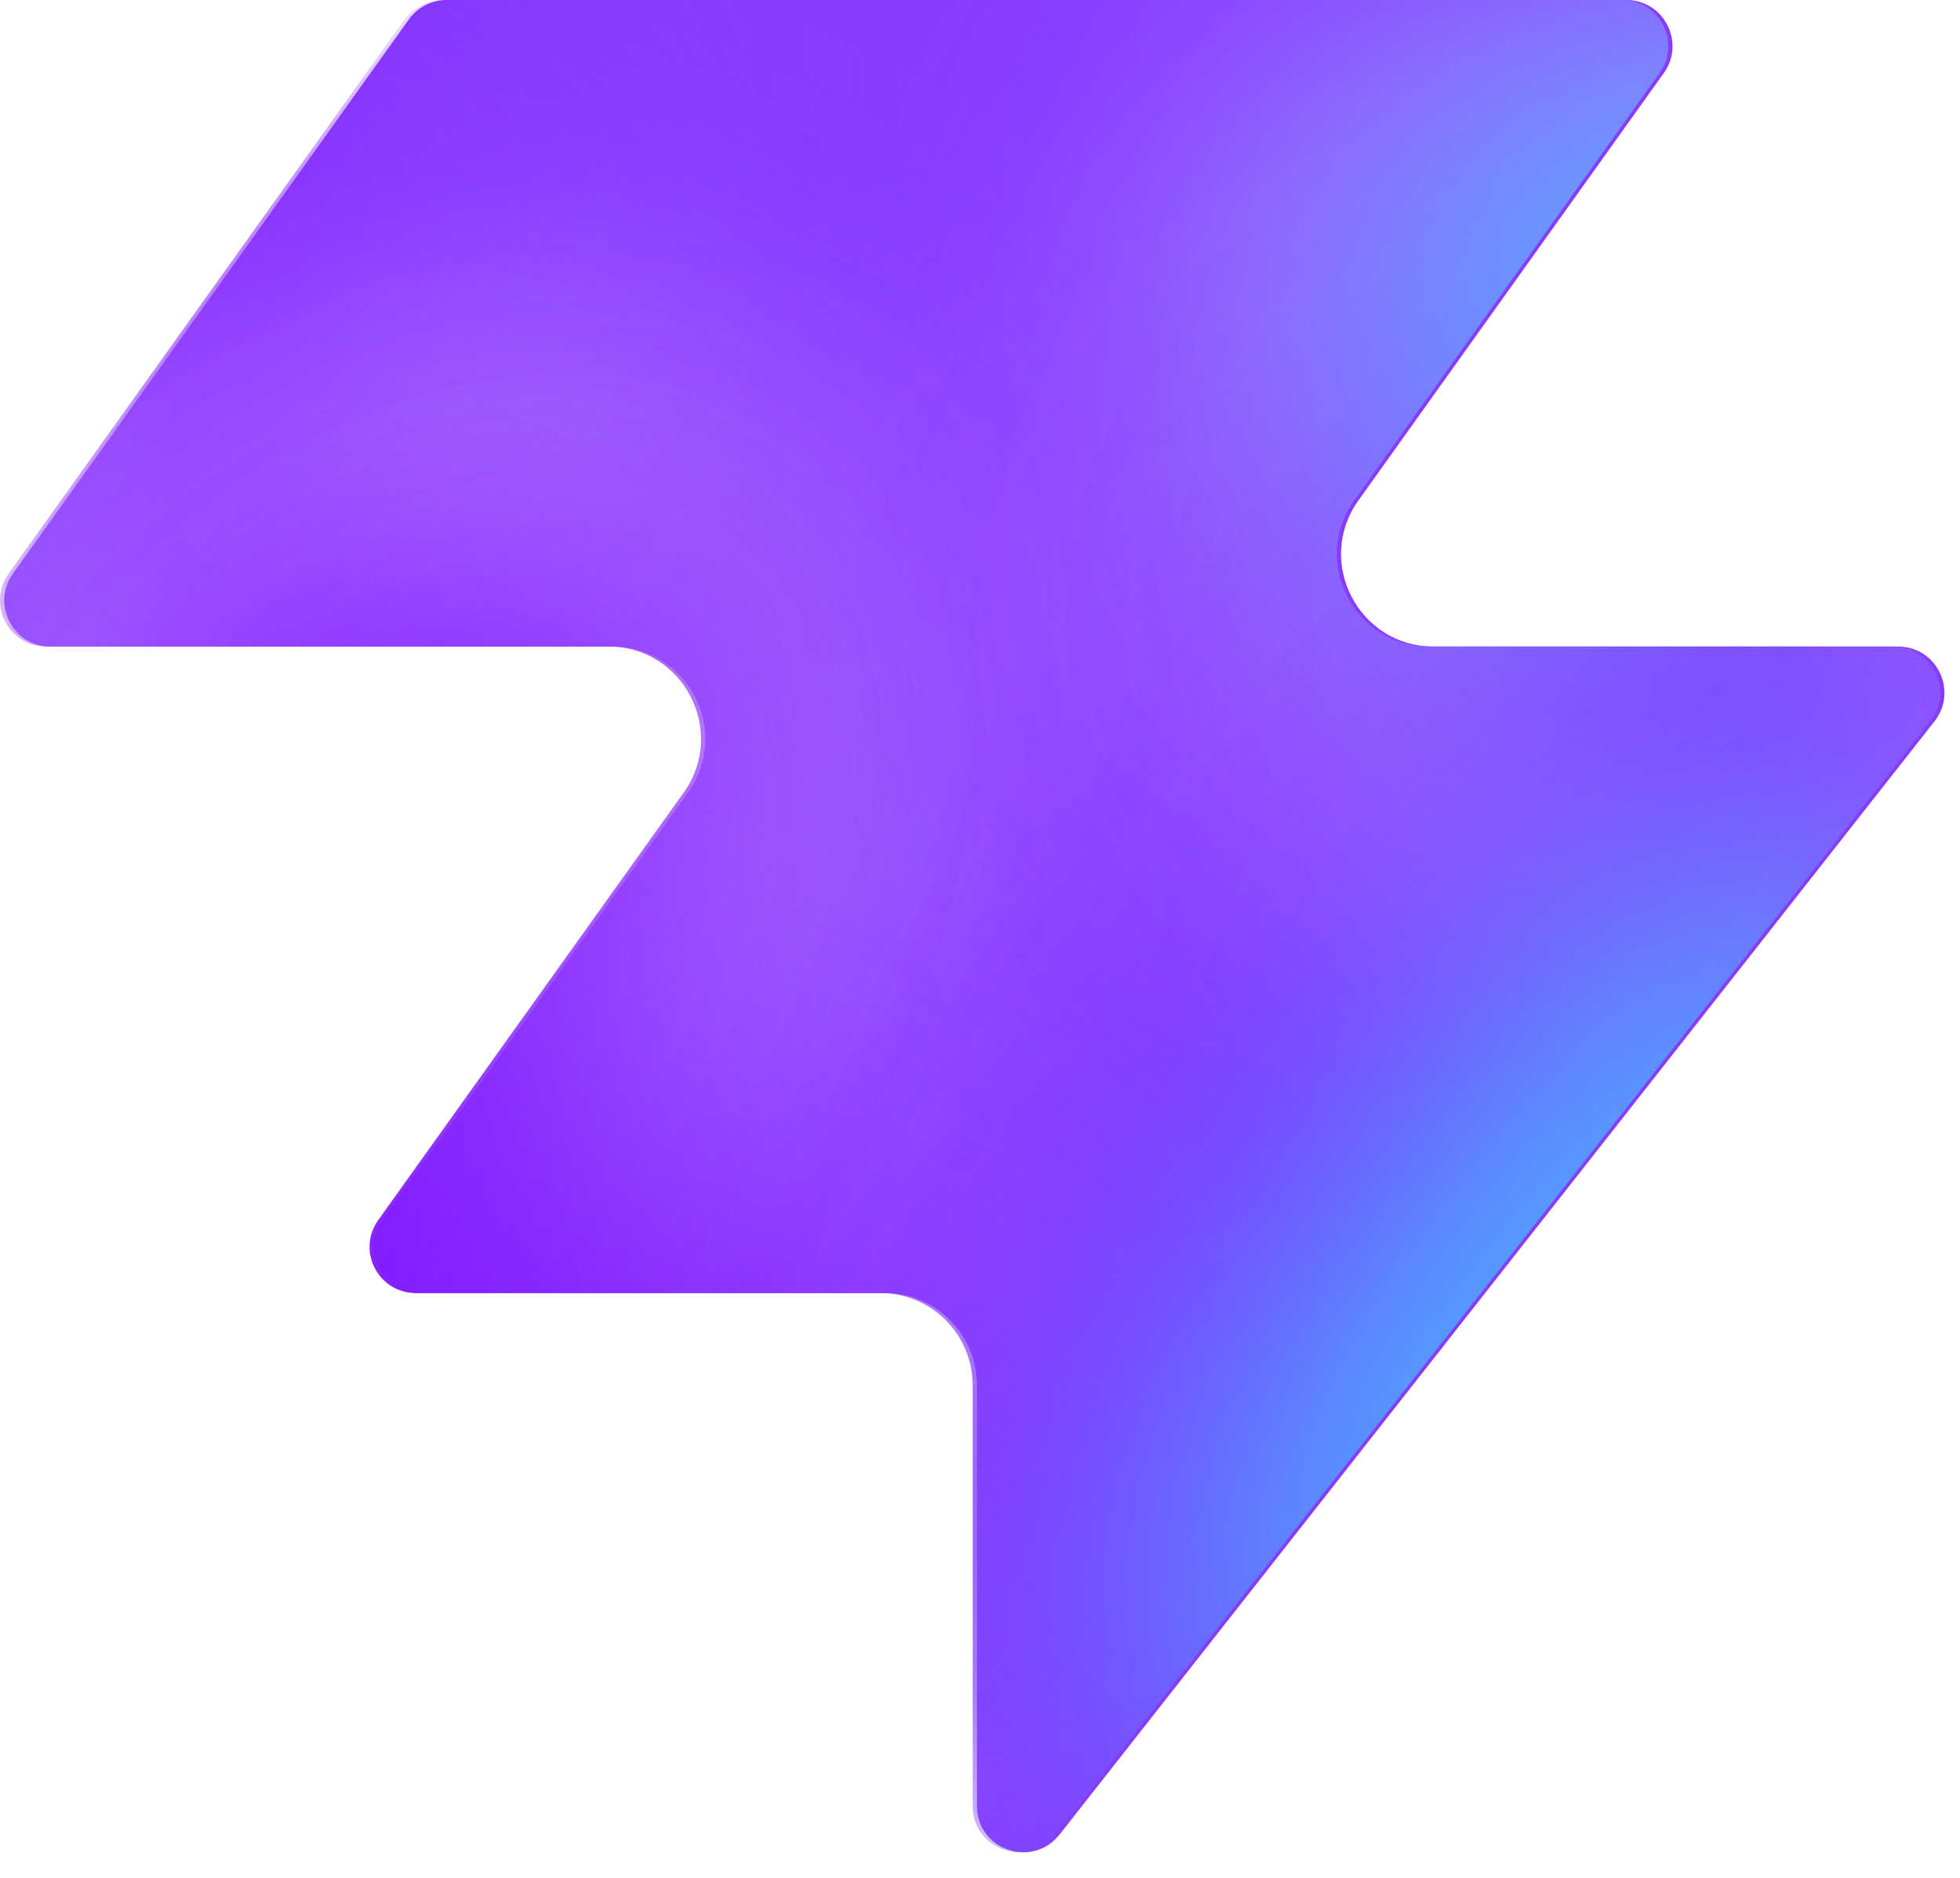
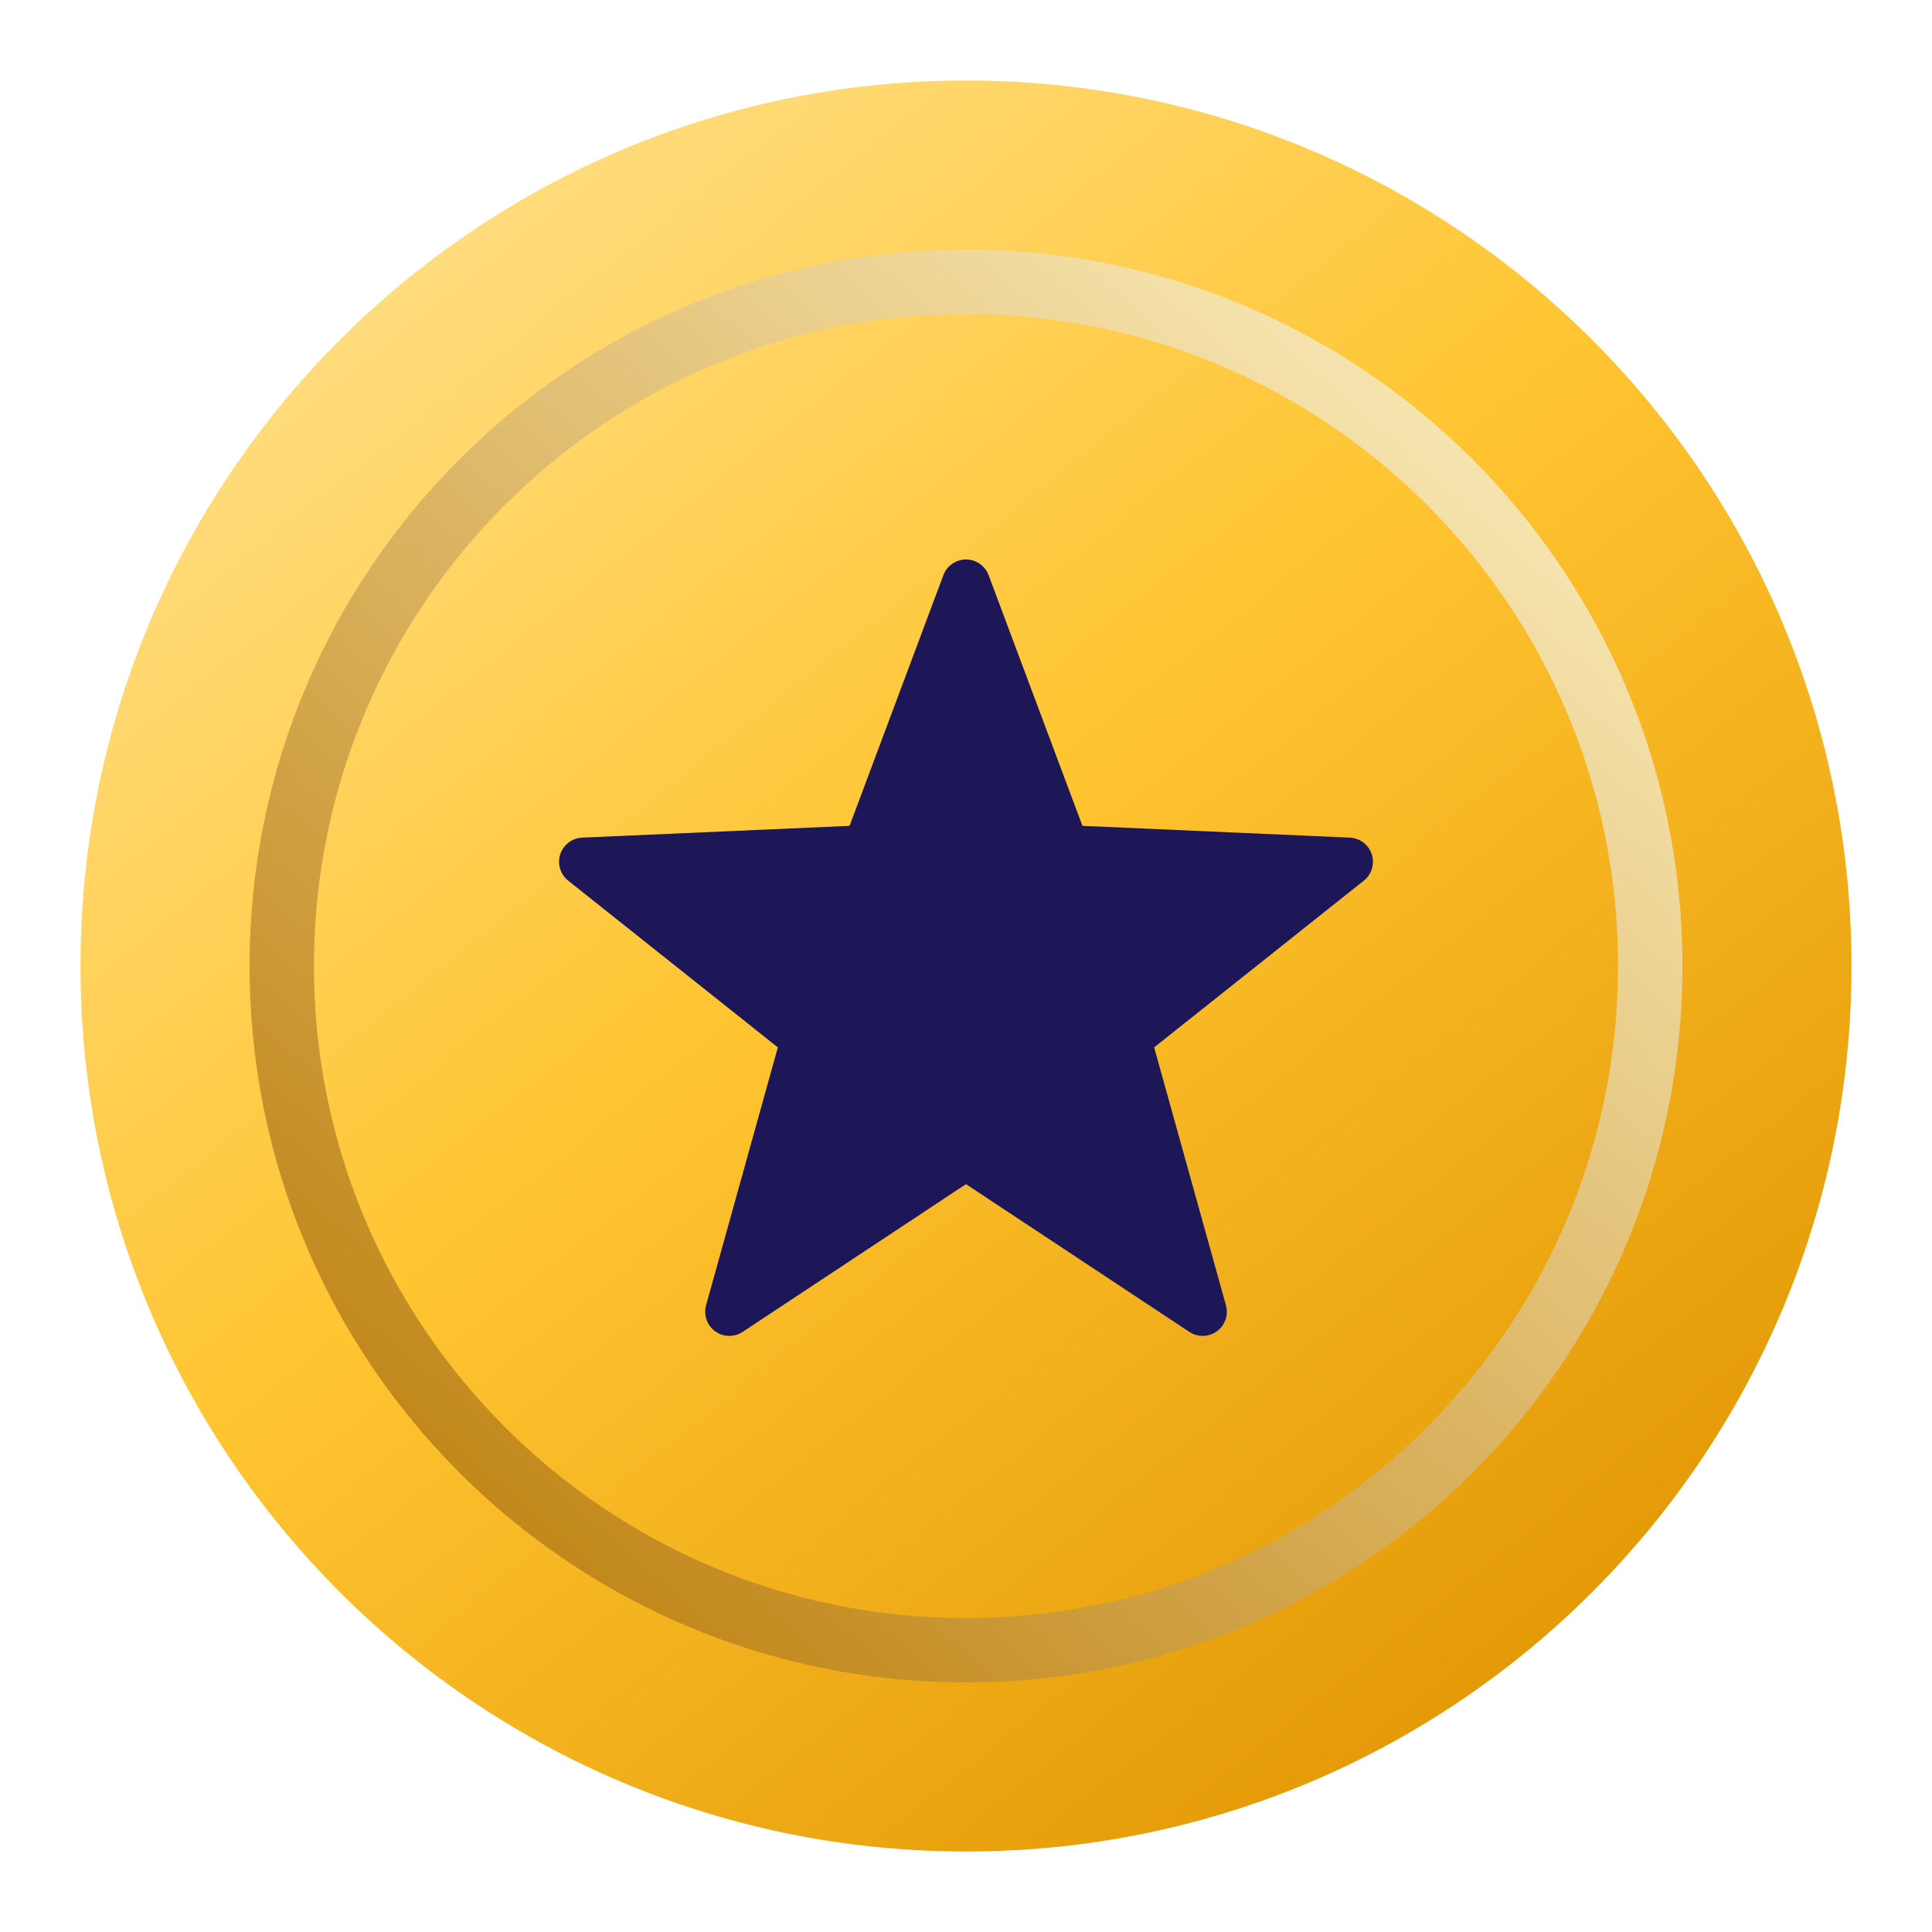
- <svg xmlns="http://www.w3.org/2000/svg" width="48" height="46" fill="none" viewBox="0 0 48 46">
-   <path fill="#863bff" d="M25.946 44.938c-.664.845-2.021.375-2.021-.698V33.937a2.26 2.26 0 0 0-2.262-2.262H10.287c-.92 0-1.456-1.04-.92-1.788l7.48-10.471c1.07-1.497 0-3.578-1.842-3.578H1.237c-.92 0-1.456-1.04-.92-1.788L10.013.474c.214-.297.556-.474.92-.474h28.894c.92 0 1.456 1.04.92 1.788l-7.48 10.471c-1.07 1.498 0 3.579 1.842 3.579h11.377c.943 0 1.473 1.088.89 1.83L25.947 44.94z" style="fill:#863bff;fill:color(display-p3 .525 .23 1);fill-opacity:1" />
-   <mask id="a" width="48" height="46" x="0" y="0" maskUnits="userSpaceOnUse" style="mask-type:alpha">
-     <path fill="#000" d="M25.842 44.938c-.664.844-2.021.375-2.021-.698V33.937a2.26 2.26 0 0 0-2.262-2.262H10.183c-.92 0-1.456-1.04-.92-1.788l7.48-10.471c1.07-1.498 0-3.579-1.842-3.579H1.133c-.92 0-1.456-1.04-.92-1.787L9.91.473c.214-.297.556-.474.92-.474h28.894c.92 0 1.456 1.04.92 1.788l-7.48 10.471c-1.07 1.498 0 3.578 1.842 3.578h11.377c.943 0 1.473 1.088.89 1.832L25.843 44.94z" style="fill:#000;fill-opacity:1" />
-   </mask>
-   <g mask="url(#a)">
-     <g filter="url(#b)">
-       <ellipse cx="5.508" cy="14.704" fill="#ede6ff" rx="5.508" ry="14.704" style="fill:#ede6ff;fill:color(display-p3 .927 .903 1);fill-opacity:1" transform="matrix(.00324 1 1 -.00324 -4.47 31.516)" />
-     </g>
-     <g filter="url(#c)">
-       <ellipse cx="10.399" cy="29.851" fill="#ede6ff" rx="10.399" ry="29.851" style="fill:#ede6ff;fill:color(display-p3 .927 .903 1);fill-opacity:1" transform="matrix(.00324 1 1 -.00324 -39.328 7.883)" />
-     </g>
-     <g filter="url(#d)">
-       <ellipse cx="5.508" cy="30.487" fill="#7e14ff" rx="5.508" ry="30.487" style="fill:#7e14ff;fill:color(display-p3 .492 .077 1);fill-opacity:1" transform="rotate(89.814 -25.913 -14.639)scale(1 -1)" />
-     </g>
-     <g filter="url(#e)">
-       <ellipse cx="5.508" cy="30.599" fill="#7e14ff" rx="5.508" ry="30.599" style="fill:#7e14ff;fill:color(display-p3 .492 .077 1);fill-opacity:1" transform="rotate(89.814 -32.644 -3.334)scale(1 -1)" />
-     </g>
-     <g filter="url(#f)">
-       <ellipse cx="5.508" cy="30.599" fill="#7e14ff" rx="5.508" ry="30.599" style="fill:#7e14ff;fill:color(display-p3 .492 .077 1);fill-opacity:1" transform="matrix(.00324 1 1 -.00324 -34.34 30.47)" />
-     </g>
-     <g filter="url(#g)">
-       <ellipse cx="14.072" cy="22.078" fill="#ede6ff" rx="14.072" ry="22.078" style="fill:#ede6ff;fill:color(display-p3 .927 .903 1);fill-opacity:1" transform="rotate(93.35 24.506 48.493)scale(-1 1)" />
-     </g>
-     <g filter="url(#h)">
-       <ellipse cx="3.47" cy="21.501" fill="#7e14ff" rx="3.47" ry="21.501" style="fill:#7e14ff;fill:color(display-p3 .492 .077 1);fill-opacity:1" transform="rotate(89.009 28.708 47.59)scale(-1 1)" />
-     </g>
-     <g filter="url(#i)">
-       <ellipse cx="3.47" cy="21.501" fill="#7e14ff" rx="3.47" ry="21.501" style="fill:#7e14ff;fill:color(display-p3 .492 .077 1);fill-opacity:1" transform="rotate(89.009 28.708 47.59)scale(-1 1)" />
-     </g>
-     <g filter="url(#j)">
-       <ellipse cx=".387" cy="8.972" fill="#7e14ff" rx="4.407" ry="29.108" style="fill:#7e14ff;fill:color(display-p3 .492 .077 1);fill-opacity:1" transform="rotate(39.51 .387 8.972)" />
-     </g>
-     <g filter="url(#k)">
-       <ellipse cx="47.523" cy="-6.092" fill="#7e14ff" rx="4.407" ry="29.108" style="fill:#7e14ff;fill:color(display-p3 .492 .077 1);fill-opacity:1" transform="rotate(37.892 47.523 -6.092)" />
-     </g>
-     <g filter="url(#l)">
-       <ellipse cx="41.412" cy="6.333" fill="#47bfff" rx="5.971" ry="9.665" style="fill:#47bfff;fill:color(display-p3 .28 .748 1);fill-opacity:1" transform="rotate(37.892 41.412 6.333)" />
-     </g>
-     <g filter="url(#m)">
-       <ellipse cx="-1.879" cy="38.332" fill="#7e14ff" rx="4.407" ry="29.108" style="fill:#7e14ff;fill:color(display-p3 .492 .077 1);fill-opacity:1" transform="rotate(37.892 -1.88 38.332)" />
-     </g>
-     <g filter="url(#n)">
-       <ellipse cx="-1.879" cy="38.332" fill="#7e14ff" rx="4.407" ry="29.108" style="fill:#7e14ff;fill:color(display-p3 .492 .077 1);fill-opacity:1" transform="rotate(37.892 -1.88 38.332)" />
-     </g>
-     <g filter="url(#o)">
-       <ellipse cx="35.651" cy="29.907" fill="#7e14ff" rx="4.407" ry="29.108" style="fill:#7e14ff;fill:color(display-p3 .492 .077 1);fill-opacity:1" transform="rotate(37.892 35.651 29.907)" />
-     </g>
-     <g filter="url(#p)">
-       <ellipse cx="38.418" cy="32.4" fill="#47bfff" rx="5.971" ry="15.297" style="fill:#47bfff;fill:color(display-p3 .28 .748 1);fill-opacity:1" transform="rotate(37.892 38.418 32.4)" />
-     </g>
-   </g>
+ <svg xmlns="http://www.w3.org/2000/svg" viewBox="0 0 48 48">
  <defs>
-     <filter id="b" width="60.045" height="41.654" x="-19.77" y="16.149" color-interpolation-filters="sRGB" filterUnits="userSpaceOnUse">
-       <feFlood flood-opacity="0" result="BackgroundImageFix" />
-       <feBlend in="SourceGraphic" in2="BackgroundImageFix" result="shape" />
-       <feGaussianBlur result="effect1_foregroundBlur_2002_17158" stdDeviation="7.659" />
-     </filter>
-     <filter id="c" width="90.34" height="51.437" x="-54.613" y="-7.533" color-interpolation-filters="sRGB" filterUnits="userSpaceOnUse">
-       <feFlood flood-opacity="0" result="BackgroundImageFix" />
-       <feBlend in="SourceGraphic" in2="BackgroundImageFix" result="shape" />
-       <feGaussianBlur result="effect1_foregroundBlur_2002_17158" stdDeviation="7.659" />
-     </filter>
-     <filter id="d" width="79.355" height="29.4" x="-49.64" y="2.03" color-interpolation-filters="sRGB" filterUnits="userSpaceOnUse">
-       <feFlood flood-opacity="0" result="BackgroundImageFix" />
-       <feBlend in="SourceGraphic" in2="BackgroundImageFix" result="shape" />
-       <feGaussianBlur result="effect1_foregroundBlur_2002_17158" stdDeviation="4.596" />
-     </filter>
-     <filter id="e" width="79.579" height="29.4" x="-45.045" y="20.029" color-interpolation-filters="sRGB" filterUnits="userSpaceOnUse">
-       <feFlood flood-opacity="0" result="BackgroundImageFix" />
-       <feBlend in="SourceGraphic" in2="BackgroundImageFix" result="shape" />
-       <feGaussianBlur result="effect1_foregroundBlur_2002_17158" stdDeviation="4.596" />
-     </filter>
-     <filter id="f" width="79.579" height="29.4" x="-43.513" y="21.178" color-interpolation-filters="sRGB" filterUnits="userSpaceOnUse">
-       <feFlood flood-opacity="0" result="BackgroundImageFix" />
-       <feBlend in="SourceGraphic" in2="BackgroundImageFix" result="shape" />
-       <feGaussianBlur result="effect1_foregroundBlur_2002_17158" stdDeviation="4.596" />
-     </filter>
-     <filter id="g" width="74.749" height="58.852" x="15.756" y="-17.901" color-interpolation-filters="sRGB" filterUnits="userSpaceOnUse">
-       <feFlood flood-opacity="0" result="BackgroundImageFix" />
-       <feBlend in="SourceGraphic" in2="BackgroundImageFix" result="shape" />
-       <feGaussianBlur result="effect1_foregroundBlur_2002_17158" stdDeviation="7.659" />
-     </filter>
-     <filter id="h" width="61.377" height="25.362" x="23.548" y="2.284" color-interpolation-filters="sRGB" filterUnits="userSpaceOnUse">
-       <feFlood flood-opacity="0" result="BackgroundImageFix" />
-       <feBlend in="SourceGraphic" in2="BackgroundImageFix" result="shape" />
-       <feGaussianBlur result="effect1_foregroundBlur_2002_17158" stdDeviation="4.596" />
-     </filter>
-     <filter id="i" width="61.377" height="25.362" x="23.548" y="2.284" color-interpolation-filters="sRGB" filterUnits="userSpaceOnUse">
-       <feFlood flood-opacity="0" result="BackgroundImageFix" />
-       <feBlend in="SourceGraphic" in2="BackgroundImageFix" result="shape" />
-       <feGaussianBlur result="effect1_foregroundBlur_2002_17158" stdDeviation="4.596" />
-     </filter>
-     <filter id="j" width="56.045" height="63.649" x="-27.636" y="-22.853" color-interpolation-filters="sRGB" filterUnits="userSpaceOnUse">
-       <feFlood flood-opacity="0" result="BackgroundImageFix" />
-       <feBlend in="SourceGraphic" in2="BackgroundImageFix" result="shape" />
-       <feGaussianBlur result="effect1_foregroundBlur_2002_17158" stdDeviation="4.596" />
-     </filter>
-     <filter id="k" width="54.814" height="64.646" x="20.116" y="-38.415" color-interpolation-filters="sRGB" filterUnits="userSpaceOnUse">
-       <feFlood flood-opacity="0" result="BackgroundImageFix" />
-       <feBlend in="SourceGraphic" in2="BackgroundImageFix" result="shape" />
-       <feGaussianBlur result="effect1_foregroundBlur_2002_17158" stdDeviation="4.596" />
-     </filter>
-     <filter id="l" width="33.541" height="35.313" x="24.641" y="-11.323" color-interpolation-filters="sRGB" filterUnits="userSpaceOnUse">
-       <feFlood flood-opacity="0" result="BackgroundImageFix" />
-       <feBlend in="SourceGraphic" in2="BackgroundImageFix" result="shape" />
-       <feGaussianBlur result="effect1_foregroundBlur_2002_17158" stdDeviation="4.596" />
-     </filter>
-     <filter id="m" width="54.814" height="64.646" x="-29.286" y="6.009" color-interpolation-filters="sRGB" filterUnits="userSpaceOnUse">
-       <feFlood flood-opacity="0" result="BackgroundImageFix" />
-       <feBlend in="SourceGraphic" in2="BackgroundImageFix" result="shape" />
-       <feGaussianBlur result="effect1_foregroundBlur_2002_17158" stdDeviation="4.596" />
-     </filter>
-     <filter id="n" width="54.814" height="64.646" x="-29.286" y="6.009" color-interpolation-filters="sRGB" filterUnits="userSpaceOnUse">
-       <feFlood flood-opacity="0" result="BackgroundImageFix" />
-       <feBlend in="SourceGraphic" in2="BackgroundImageFix" result="shape" />
-       <feGaussianBlur result="effect1_foregroundBlur_2002_17158" stdDeviation="4.596" />
-     </filter>
-     <filter id="o" width="54.814" height="64.646" x="8.244" y="-2.416" color-interpolation-filters="sRGB" filterUnits="userSpaceOnUse">
-       <feFlood flood-opacity="0" result="BackgroundImageFix" />
-       <feBlend in="SourceGraphic" in2="BackgroundImageFix" result="shape" />
-       <feGaussianBlur result="effect1_foregroundBlur_2002_17158" stdDeviation="4.596" />
-     </filter>
-     <filter id="p" width="39.409" height="43.623" x="18.713" y="10.588" color-interpolation-filters="sRGB" filterUnits="userSpaceOnUse">
-       <feFlood flood-opacity="0" result="BackgroundImageFix" />
-       <feBlend in="SourceGraphic" in2="BackgroundImageFix" result="shape" />
-       <feGaussianBlur result="effect1_foregroundBlur_2002_17158" stdDeviation="4.596" />
-     </filter>
+     <linearGradient id="face" x1="8" y1="4" x2="40" y2="44" gradientUnits="userSpaceOnUse">
+       <stop offset="0" stop-color="#FFE08A" />
+       <stop offset=".45" stop-color="#FFC531" />
+       <stop offset="1" stop-color="#E09400" />
+     </linearGradient>
+     <linearGradient id="rim" x1="40" y1="6" x2="8" y2="42" gradientUnits="userSpaceOnUse">
+       <stop offset="0" stop-color="#FFF4C9" />
+       <stop offset="1" stop-color="#B87700" />
+     </linearGradient>
  </defs>
+   <circle cx="24" cy="24" r="22" fill="url(#face)" />
+   <circle cx="24" cy="24" r="17" fill="none" stroke="url(#rim)" stroke-width="1.6" />
+   <path d="M24 14.5L26.47 21.1L33.51 21.41L27.99 25.8L29.88 32.59L24 28.7L18.12 32.59L20.01 25.8L14.49 21.41L21.53 21.1Z" fill="#1D1757" stroke="#1D1757" stroke-width="1.2" stroke-linejoin="round" />
</svg>
